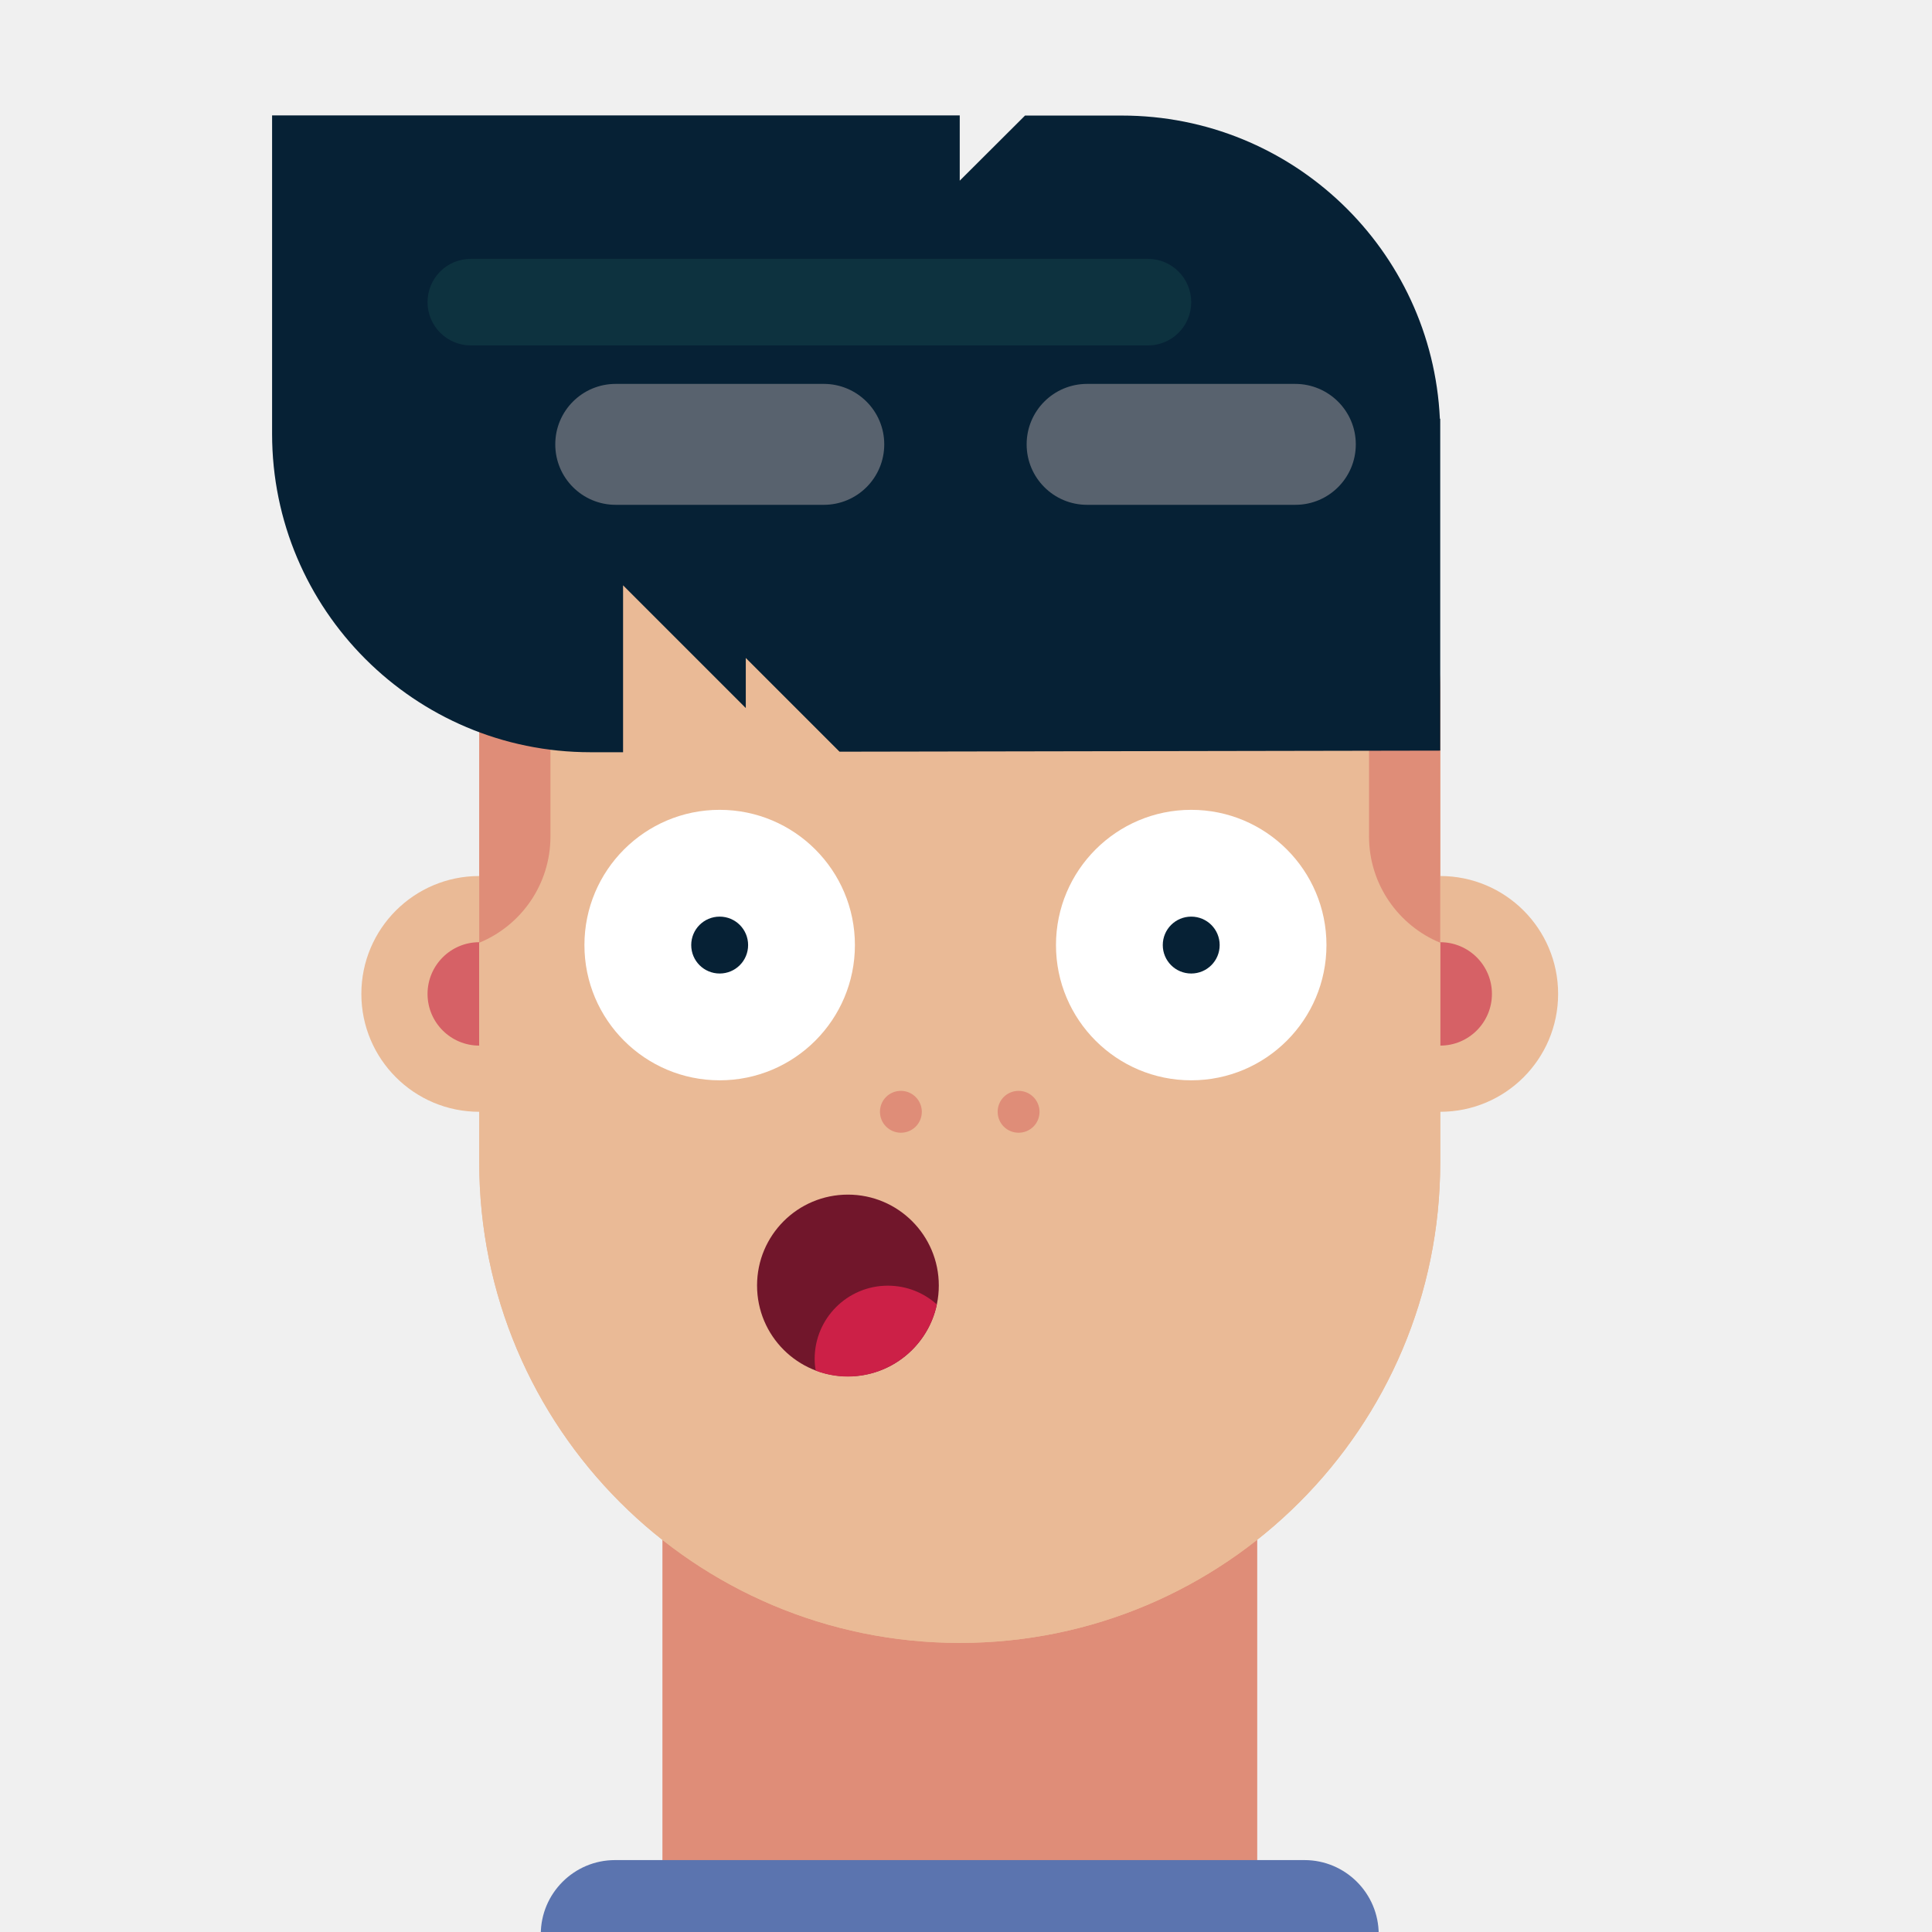
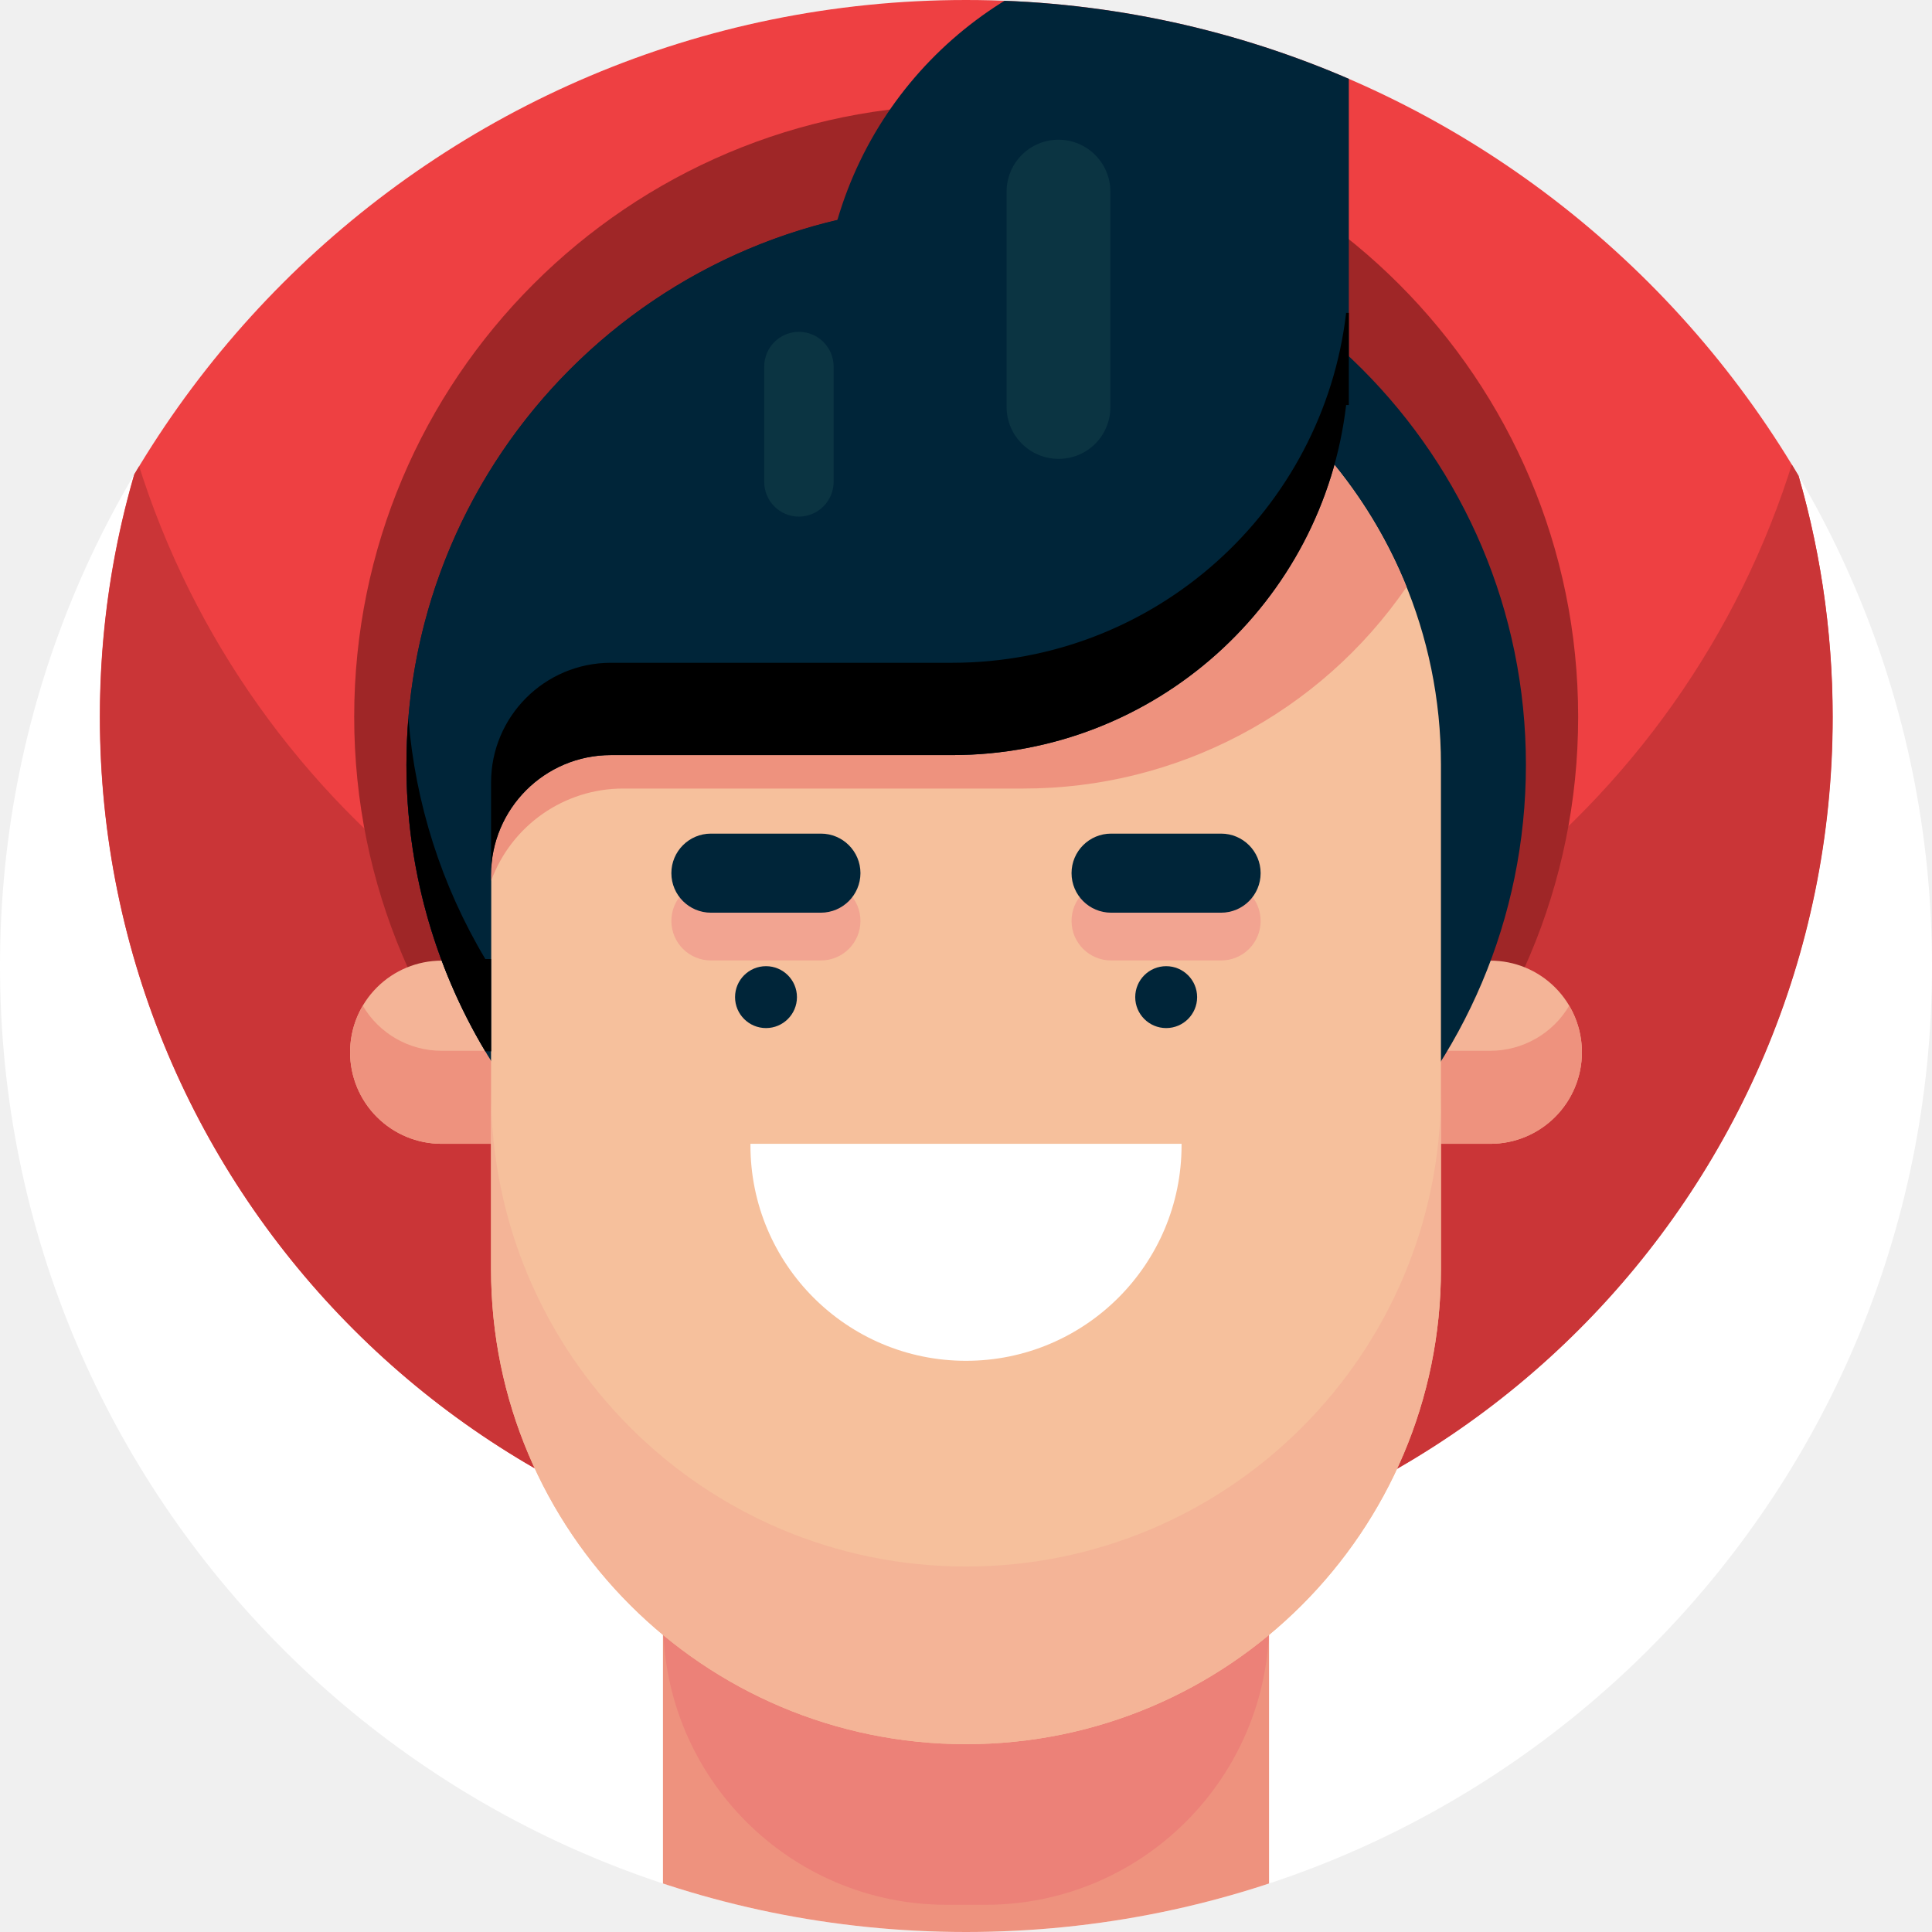
- <svg xmlns="http://www.w3.org/2000/svg" version="1.1" id="Layer_1" x="0px" y="0px" viewBox="0 0 1080 1080" style="enable-background:new 0 0 1080 1080;" xml:space="preserve">
-   <style type="text/css">
- 	.st0{fill:#EABA96;}
- 	.st1{fill:#D66166;}
- 	.st2{fill:#DF8D78;}
- 	.st3{fill:#5B74AF;}
- 	.st4{fill:#062135;}
- 	.st5{fill:#0D323F;}
- 	.st6{fill:#FFFFFF;}
- 	.st7{fill:#58626E;}
- 	.st8{fill:#71162B;}
- 	.st9{fill:#CC2047;}
- </style>
-   <path class="st0" d="M871,555.6c0,36.4-29.5,65.9-65.9,65.9c-36.4,0-65.9-29.5-65.9-65.9c0-36.4,29.5-65.9,65.9-65.9  C841.5,489.7,871,519.2,871,555.6z" />
-   <path class="st1" d="M834,555.6c0,15.9-12.9,28.9-28.9,28.9c-15.9,0-28.9-12.9-28.9-28.9c0-15.9,12.9-28.9,28.9-28.9  C821.1,526.7,834,539.7,834,555.6z" />
-   <path class="st0" d="M333.8,555.6c0,36.4-29.5,65.9-65.9,65.9c-36.4,0-65.9-29.5-65.9-65.9c0-36.4,29.5-65.9,65.9-65.9  C304.3,489.7,333.8,519.2,333.8,555.6z" />
-   <path class="st1" d="M296.8,555.6c0,15.9-12.9,28.9-28.9,28.9c-15.9,0-28.9-12.9-28.9-28.9c0-15.9,12.9-28.9,28.9-28.9  C283.8,526.7,296.8,539.7,296.8,555.6z" />
-   <rect x="370.3" y="714.1" class="st2" width="332.5" height="386.9" />
-   <path class="st0" d="M805.1,649.8c0,148.4-120.3,268.6-268.6,268.6l0,0c-148.4,0-268.6-120.3-268.6-268.6V389.2  c0-148.4,120.3-268.6,268.6-268.6l0,0c148.3,0,268.6,120.3,268.6,268.6V649.8z" />
-   <path class="st3" d="M770.7,1081.3c0,22.9-18.6,41.5-41.5,41.5H343.8c-22.9,0-41.5-18.6-41.5-41.5l0,0c0-22.9,18.6-41.5,41.5-41.5  h385.4C752.1,1039.8,770.7,1058.4,770.7,1081.3L770.7,1081.3z" />
-   <path class="st0" d="M805.1,649.8c0,148.4-120.3,268.6-268.6,268.6l0,0c-148.4,0-268.6-120.3-268.6-268.6V389.2  c0-148.4,120.3-268.6,268.6-268.6l0,0c148.4,0,268.6,120.3,268.6,268.6V649.8z" />
-   <path class="st2" d="M307.7,467.6V248.4c-25.2,40.9-39.8,89.1-39.8,140.8V527C291.3,517.4,307.7,494.4,307.7,467.6z" />
-   <path class="st2" d="M765.3,467.6V248.4c25.2,40.9,39.8,89.1,39.8,140.8V527C781.8,517.4,765.3,494.4,765.3,467.6z" />
-   <path class="st4" d="M804.9,234.1c-4.4-94.4-82.3-169.5-177.8-169.5H573L536.5,101V64.5H330.1h-178v178c0,98.3,79.7,178,178,178  l18.2,0v-93.3l68.6,68.6v-28l52.4,52.4l335.8-0.6V234.1H804.9z" />
-   <path class="st5" d="M665.9,168.9c0,13.4-10.8,24.2-24.2,24.2H263.2c-13.3,0-24.2-10.8-24.2-24.2l0,0c0-13.4,10.8-24.2,24.2-24.2  h378.5C655.1,144.7,665.9,155.6,665.9,168.9L665.9,168.9z" />
-   <path class="st6" d="M741.5,528.3c0,41.7-33.8,75.6-75.6,75.6c-41.7,0-75.6-33.8-75.6-75.6c0-41.7,33.8-75.6,75.6-75.6  C707.6,452.7,741.5,486.5,741.5,528.3z" />
-   <path class="st4" d="M681.8,528.3c0,8.8-7.1,15.9-15.9,15.9c-8.8,0-15.9-7.1-15.9-15.9c0-8.8,7.1-15.9,15.9-15.9  C674.7,512.4,681.8,519.5,681.8,528.3z" />
-   <path class="st7" d="M757.9,248.4c0,18.7-15.1,33.8-33.8,33.8H607.7c-18.7,0-33.8-15.1-33.8-33.8l0,0c0-18.7,15.1-33.8,33.8-33.8  h116.3C742.7,214.6,757.9,229.7,757.9,248.4L757.9,248.4z" />
-   <path class="st6" d="M477.9,528.3c0,41.7-33.8,75.6-75.6,75.6c-41.7,0-75.6-33.8-75.6-75.6c0-41.7,33.8-75.6,75.6-75.6  C444,452.7,477.9,486.5,477.9,528.3z" />
-   <path class="st4" d="M418.2,528.3c0,8.8-7.1,15.9-15.9,15.9c-8.8,0-15.9-7.1-15.9-15.9c0-8.8,7.1-15.9,15.9-15.9  C411.1,512.4,418.2,519.5,418.2,528.3z" />
-   <path class="st7" d="M494.3,248.4c0,18.7-15.1,33.8-33.8,33.8H344.2c-18.7,0-33.8-15.1-33.8-33.8l0,0c0-18.7,15.1-33.8,33.8-33.8  h116.3C479.1,214.6,494.3,229.7,494.3,248.4L494.3,248.4z" />
-   <path class="st2" d="M515.3,621.5c0,6.5-5.2,11.7-11.7,11.7c-6.4,0-11.7-5.2-11.7-11.7c0-6.5,5.2-11.7,11.7-11.7  C510.1,609.8,515.3,615.1,515.3,621.5z" />
-   <path class="st2" d="M581.1,621.5c0,6.5-5.2,11.7-11.7,11.7s-11.7-5.2-11.7-11.7c0-6.5,5.2-11.7,11.7-11.7S581.1,615.1,581.1,621.5z  " />
-   <path class="st8" d="M524.8,718.6c0,28.1-22.7,50.8-50.8,50.8c-28.1,0-50.8-22.7-50.8-50.8s22.7-50.8,50.8-50.8  C502.1,667.8,524.8,690.6,524.8,718.6z" />
-   <path class="st9" d="M523.7,729.2c-7.2-6.5-16.8-10.5-27.4-10.5c-22.6,0-40.9,18.3-40.9,40.9c0,2.2,0.2,4.4,0.6,6.6  c5.6,2.1,11.7,3.3,18,3.3C498.5,769.4,518.9,752.1,523.7,729.2z" />
+ <svg xmlns="http://www.w3.org/2000/svg" width="1080" height="1080" viewBox="0 0 1080 1080">
+   <defs>
+     <clipPath id="clip-path">
+       <circle id="椭圆_124" data-name="椭圆 124" cx="540" cy="540" r="540" transform="translate(1 -2.3)" />
+     </clipPath>
+     <clipPath id="clip-path-2">
+       <circle id="椭圆_128" data-name="椭圆 128" cx="540" cy="540" r="540" transform="translate(-2.3 1.1)" />
+     </clipPath>
+   </defs>
+   <g id="face_1" transform="translate(2.3 -1.1)">
+     <g id="组_365" data-name="组 365" transform="translate(-3.3 3.4)" clip-path="url(#clip-path)">
+       <rect id="矩形_291" data-name="矩形 291" width="1084.6" height="1082.3" fill="#fff" />
+     </g>
+     <g id="组_371" data-name="组 371" clip-path="url(#clip-path-2)">
+       <circle id="椭圆_125" data-name="椭圆 125" cx="484.3" cy="484.3" r="484.3" transform="translate(53.5 -82.5)" fill="#ee4042" />
+       <path id="路径_816" data-name="路径 816" d="M1000.3,257.7c-60.8,198-245.1,342-463,342C320,599.7,136.2,456.6,74.8,259.6A484.676,484.676,0,0,0,53.6,401.9c0,267.5,216.8,484.3,484.3,484.3s484.3-216.8,484.3-484.3A486.334,486.334,0,0,0,1000.3,257.7Z" fill="#ca3537" />
+       <circle id="椭圆_126" data-name="椭圆 126" cx="342.1" cy="342.1" r="342.1" transform="translate(195.7 59.7)" fill="#9f2627" />
+       <g id="组_366" data-name="组 366">
+         <path id="路径_817" data-name="路径 817" d="M830.8,640.5H244.6a51.171,51.171,0,0,1-51.2-51.2h0a51.171,51.171,0,0,1,51.2-51.2H830.8A51.171,51.171,0,0,1,882,589.3h0A51.235,51.235,0,0,1,830.8,640.5Z" fill="#f4b497" />
+         <path id="路径_818" data-name="路径 818" d="M830.8,588.5H244.6a51.084,51.084,0,0,1-44.1-25.2,50.9,50.9,0,0,0-7.1,26h0a51.171,51.171,0,0,0,51.2,51.2H830.8A51.171,51.171,0,0,0,882,589.3h0a50.9,50.9,0,0,0-7.1-26A51.3,51.3,0,0,1,830.8,588.5Z" fill="#ee927e" />
+       </g>
+       <circle id="椭圆_127" data-name="椭圆 127" cx="312.9" cy="312.9" r="312.9" transform="translate(224.9 115.7)" fill="#002539" />
+       <rect id="矩形_292" data-name="矩形 292" width="338.8" height="442.8" transform="translate(368.3 719.2)" fill="#ee927e" />
+       <path id="路径_819" data-name="路径 819" d="M548.5,1065.9H527A158.59,158.59,0,0,1,368.4,907.3V753.9H707.2V907.3C707.1,994.9,636.1,1065.9,548.5,1065.9Z" fill="#ec8178" />
+       <path id="路径_820" data-name="路径 820" d="M537.7,976.1h0c-146.6,0-265.5-118.9-265.5-265.5V428.5C272.2,281.9,391.1,163,537.7,163h0c146.6,0,265.5,118.9,265.5,265.5v282C803.2,857.2,684.4,976.1,537.7,976.1Z" fill="#f6c09c" />
+       <path id="路径_821" data-name="路径 821" d="M537.7,163h0c-146.6,0-265.5,118.9-265.5,265.5v65.1a78.586,78.586,0,0,1,73.9-51.7H569.7A259.722,259.722,0,0,0,784,329.2C744.7,231.8,649.3,163,537.7,163Z" fill="#ee927e" />
+       <path id="路径_822" data-name="路径 822" d="M537.7,876.8h0c-146.6,0-265.5-118.9-265.5-265.5v99.3c0,146.6,118.9,265.5,265.5,265.5h0c146.6,0,265.5-118.9,265.5-265.5V611.3C803.2,758,684.4,876.8,537.7,876.8Z" fill="#f4b497" />
+       <rect id="矩形_293" data-name="矩形 293" width="444.4" height="104" transform="translate(315.6 1108.4)" fill="#0980b7" />
+       <g id="组_369" data-name="组 369">
+         <g id="组_367" data-name="组 367">
+           <path id="路径_823" data-name="路径 823" d="M443.2,558.5a17.3,17.3,0,1,1-17.3-17.3A17.306,17.306,0,0,1,443.2,558.5Z" fill="#002539" />
+           <path id="路径_824" data-name="路径 824" d="M456.6,538H395.1A22.107,22.107,0,0,1,373,515.9h0a22.107,22.107,0,0,1,22.1-22.1h61.5a22.107,22.107,0,0,1,22.1,22.1h0A22.107,22.107,0,0,1,456.6,538Z" fill="#f2a491" />
+           <path id="路径_825" data-name="路径 825" d="M456.6,511.3H395.1A22.107,22.107,0,0,1,373,489.2h0a22.107,22.107,0,0,1,22.1-22.1h61.5a22.107,22.107,0,0,1,22.1,22.1h0A22.171,22.171,0,0,1,456.6,511.3Z" fill="#002539" />
+         </g>
+         <g id="组_368" data-name="组 368">
+           <path id="路径_826" data-name="路径 826" d="M666.9,558.5a17.3,17.3,0,1,1-17.3-17.3A17.306,17.306,0,0,1,666.9,558.5Z" fill="#002539" />
+           <path id="路径_827" data-name="路径 827" d="M680.3,538H618.8a22.107,22.107,0,0,1-22.1-22.1h0a22.107,22.107,0,0,1,22.1-22.1h61.5a22.107,22.107,0,0,1,22.1,22.1h0A22.043,22.043,0,0,1,680.3,538Z" fill="#f2a491" />
+           <path id="路径_828" data-name="路径 828" d="M680.3,511.3H618.8a22.107,22.107,0,0,1-22.1-22.1h0a22.107,22.107,0,0,1,22.1-22.1h61.5a22.107,22.107,0,0,1,22.1,22.1h0A22.107,22.107,0,0,1,680.3,511.3Z" fill="#002539" />
+         </g>
+       </g>
+       <path id="路径_829" data-name="路径 829" d="M417.2,640.5v.8a120.5,120.5,0,1,0,241,0v-.8Z" fill="#fff" />
+       <path id="路径_830" data-name="路径 830" d="M672.2-30.5A215,215,0,0,0,465.8,124.1C327.7,156.6,224.9,280.6,224.9,428.6A311.29,311.29,0,0,0,269,588.8h3.2V490.2a67,67,0,0,1,67-67H529.9c113.7,0,207.4-85.5,220.3-195.7h1.5v-258Z" fill="#002539" />
+       <g id="组_370" data-name="组 370">
+         <path id="路径_831" data-name="路径 831" d="M226,402.6c-.7,8.6-1.1,17.2-1.1,26A311.29,311.29,0,0,0,269,588.8h3.2V537.2H269A311.214,311.214,0,0,1,226,402.6Z" />
+         <path id="路径_832" data-name="路径 832" d="M529.9,371.6H339.2a67,67,0,0,0-67,67v51.6a67,67,0,0,1,67-67H529.9c113.7,0,207.4-85.5,220.3-195.7h1.5V176h-1.5C737.3,286.1,643.6,371.6,529.9,371.6Z" />
+       </g>
+       <path id="路径_833" data-name="路径 833" d="M589.4,257.6h0a29.021,29.021,0,0,1-29-29V108.2a29.021,29.021,0,0,1,29-29h0a29.021,29.021,0,0,1,29,29V228.6A28.83,28.83,0,0,1,589.4,257.6Z" fill="#0b3442" />
+       <path id="路径_834" data-name="路径 834" d="M444.3,289.9h0a19.418,19.418,0,0,1-19.4-19.4V206a19.418,19.418,0,0,1,19.4-19.4h0A19.418,19.418,0,0,1,463.7,206v64.5A19.483,19.483,0,0,1,444.3,289.9Z" fill="#0b3442" />
+     </g>
+   </g>
</svg>
